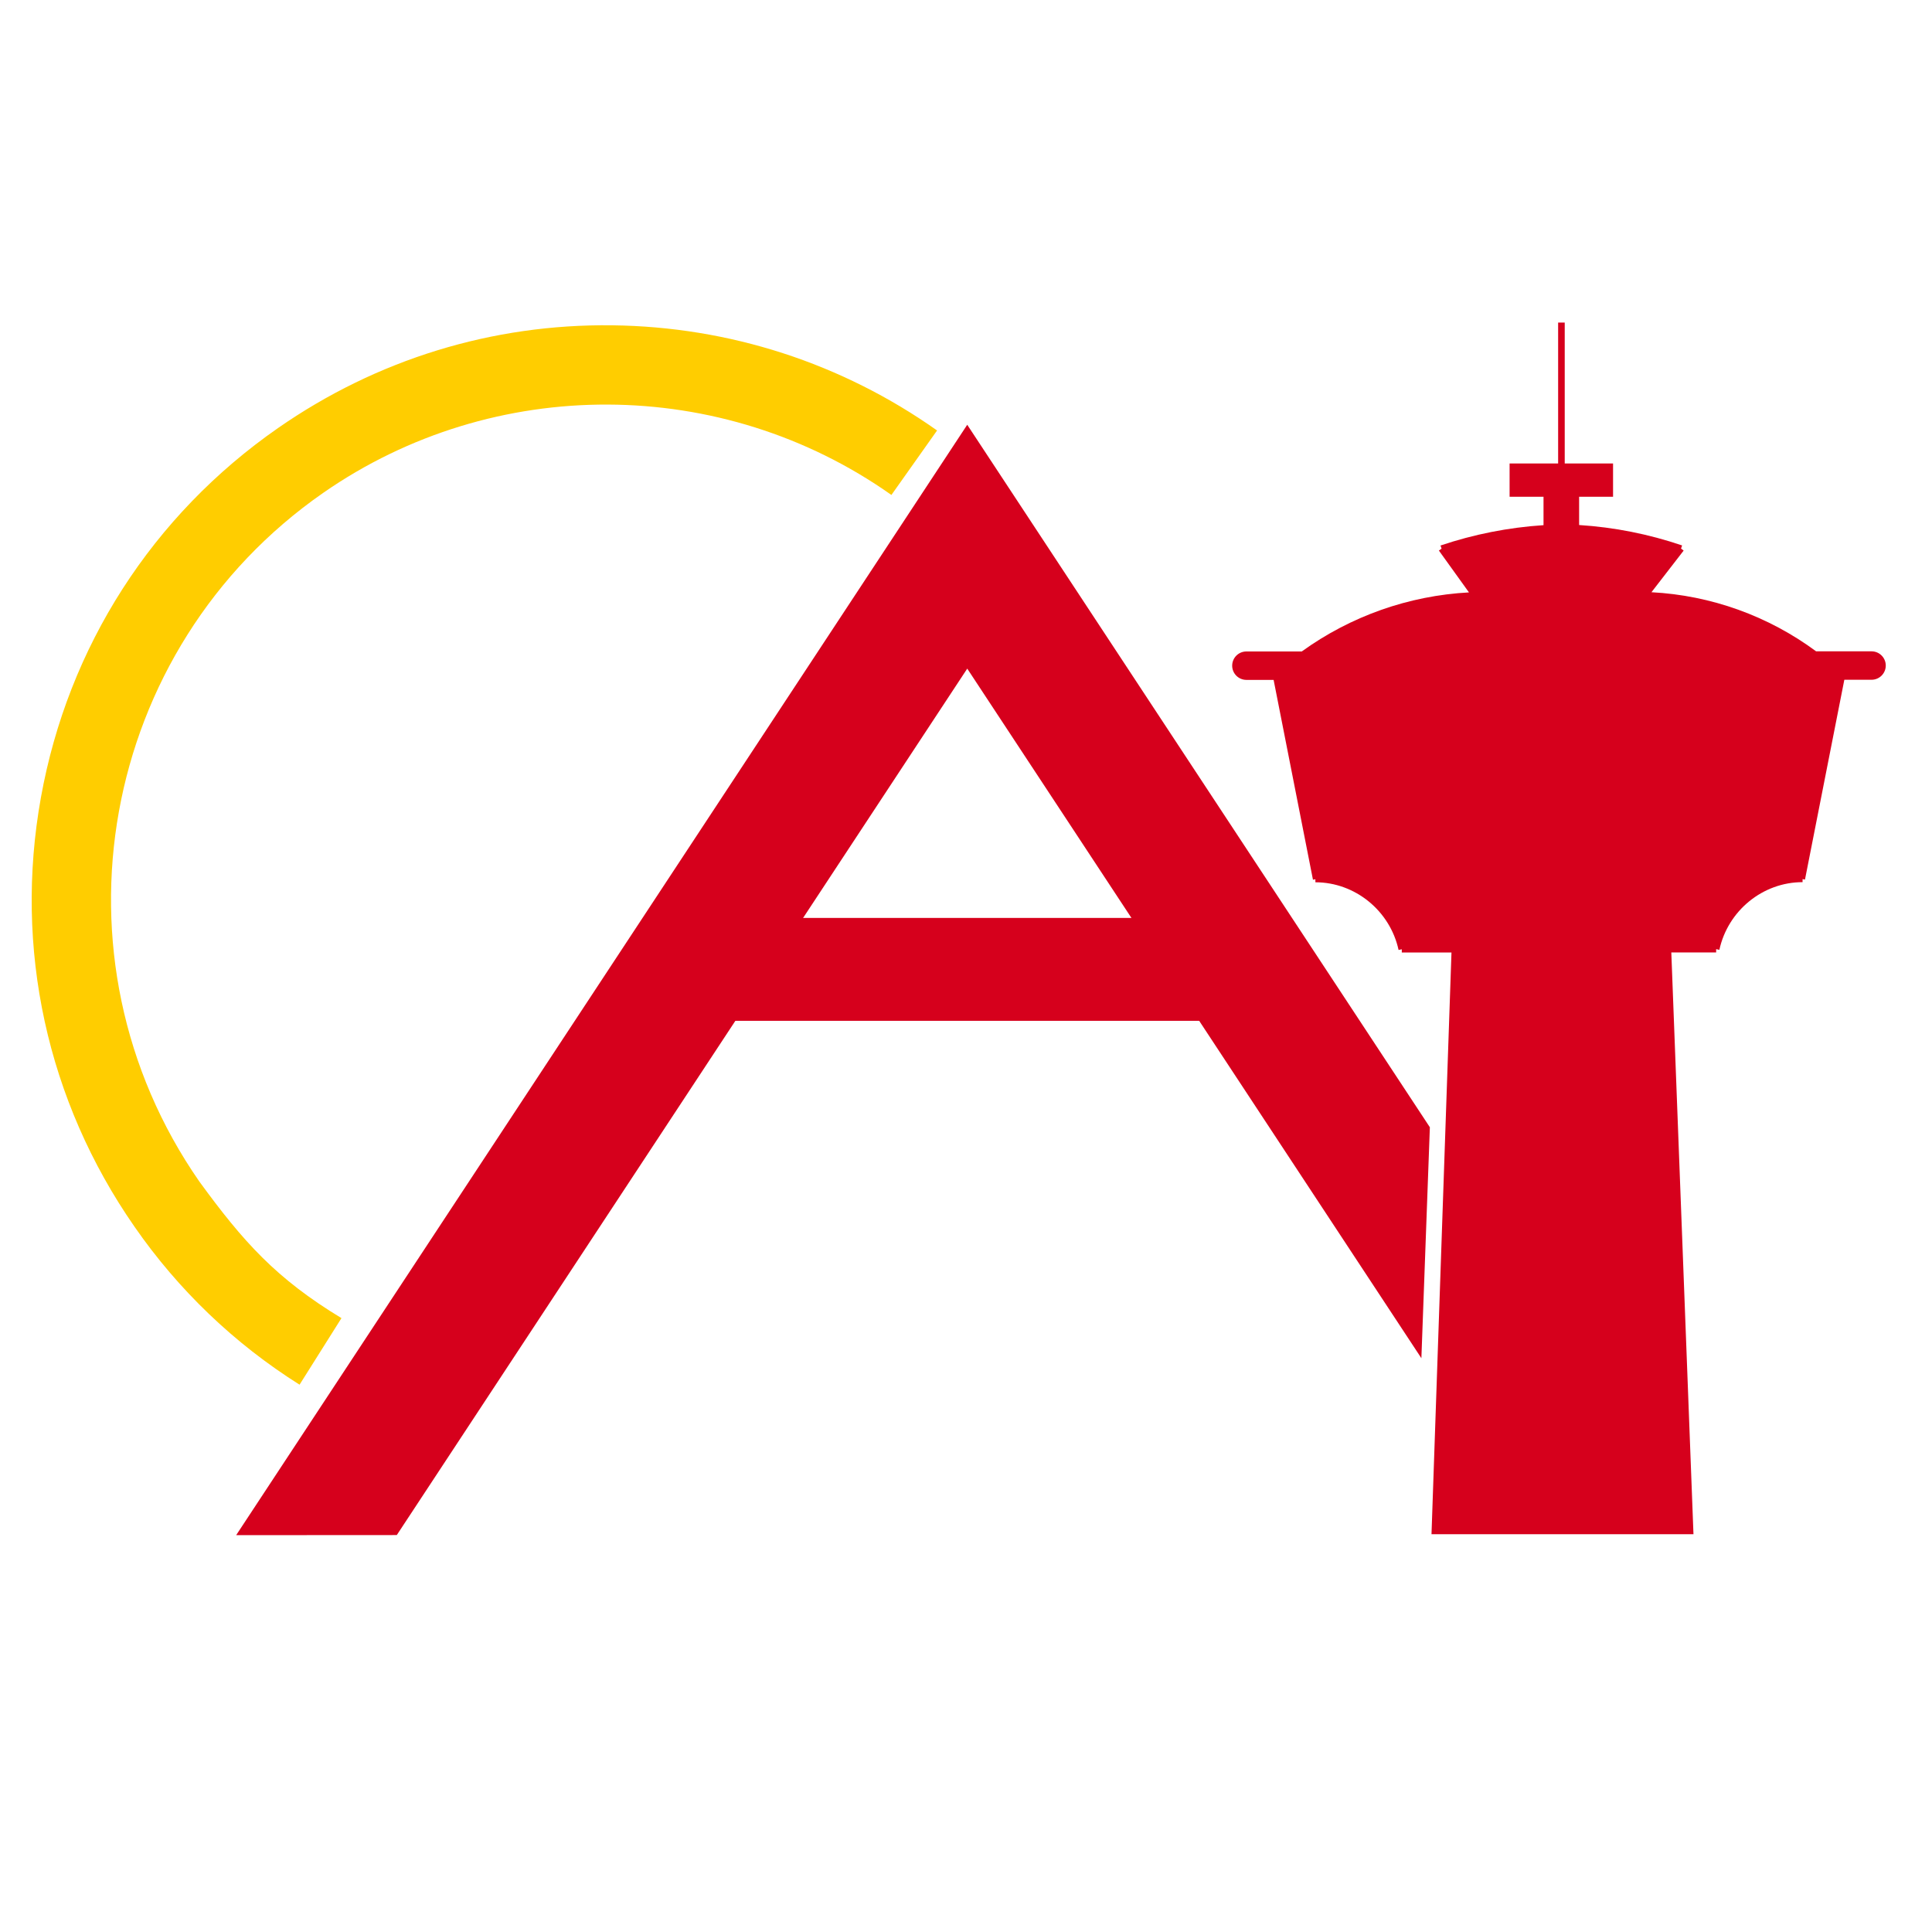
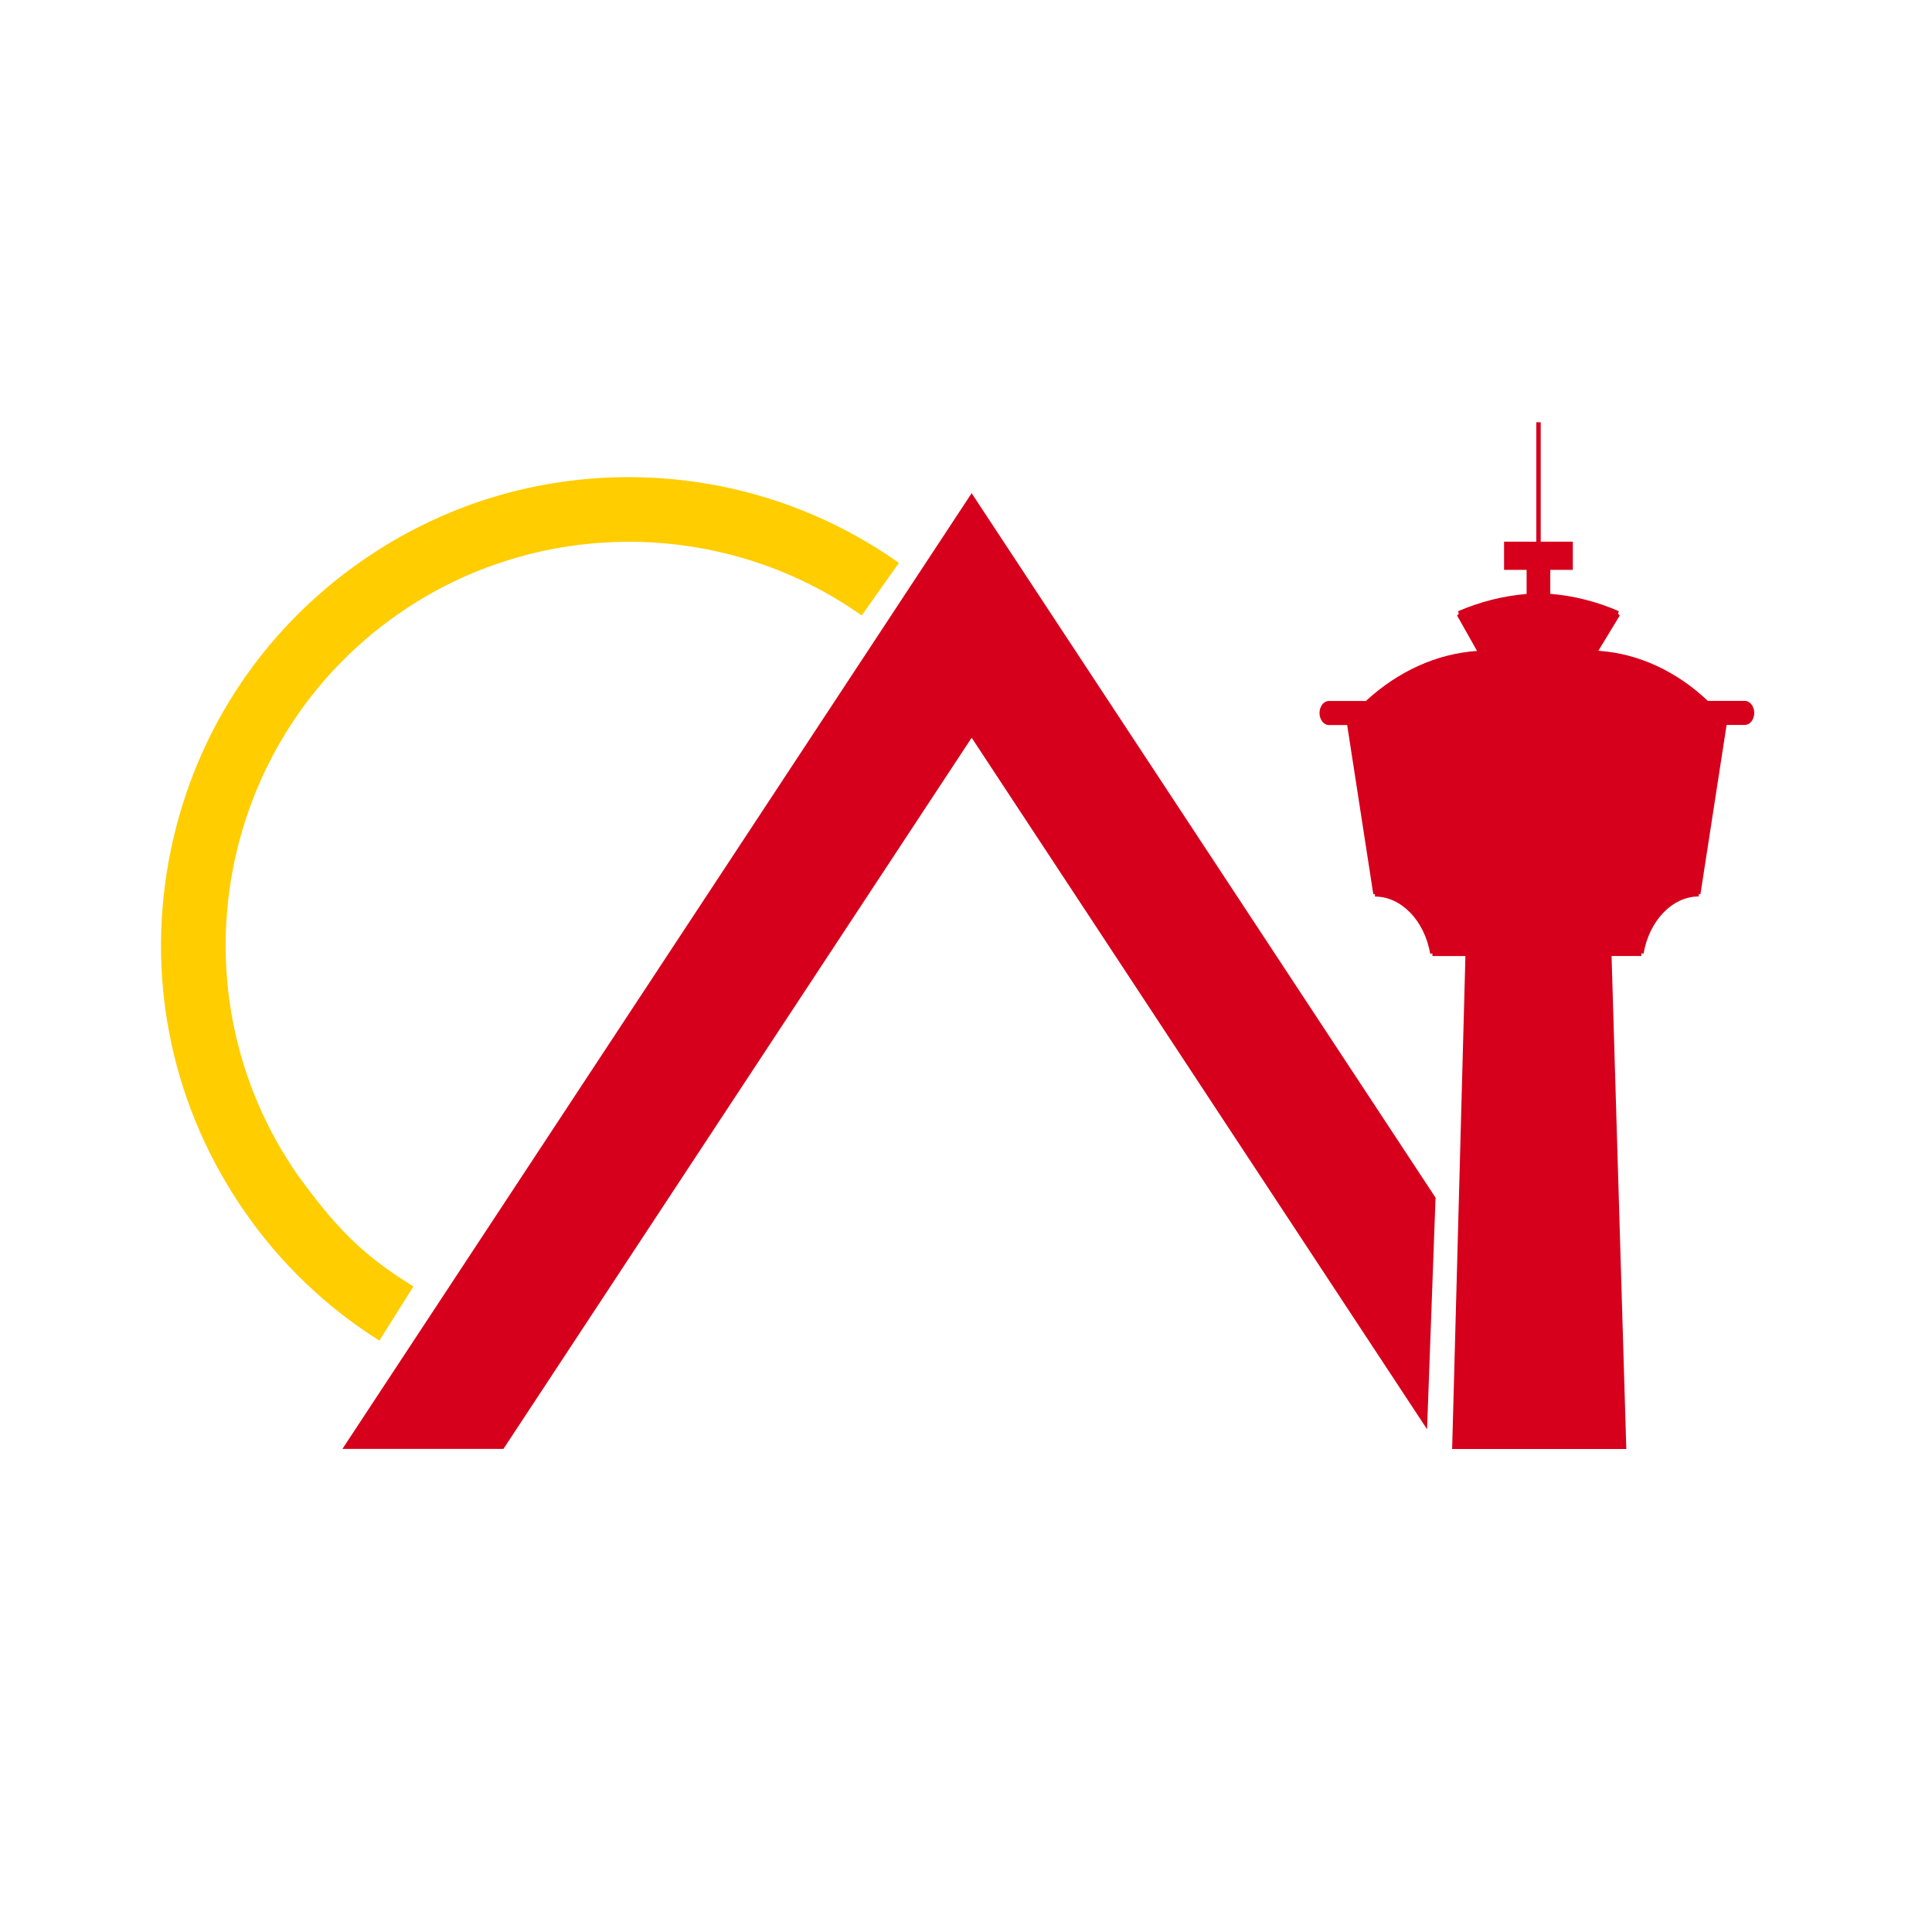
<svg xmlns="http://www.w3.org/2000/svg" id="Camada_1" data-name="Camada 1" viewBox="0 0 1200 1200" version="1.1" width="1200" height="1200">
  <defs id="defs145">
    <style id="style143">.cls-1{fill:#1d1d1b;}.cls-2{fill:#f00507;}.cls-3{fill:#f2f2f2;}</style>
  </defs>
-   <g id="g956" transform="matrix(0.7988772,0,0,0.7988772,19.67888,200.3497)">
-     <text xml:space="preserve" style="font-style:normal;font-weight:normal;font-size:52.135px;line-height:125%;font-family:'Bitstream Vera Sans';letter-spacing:0px;word-spacing:0px;fill:#000000;fill-opacity:1;stroke:none;stroke-width:1.303px;stroke-linecap:butt;stroke-linejoin:miter;stroke-opacity:1" x="589.291" y="982.816" id="text5198">
-       <tspan id="tspan5196" x="589.291" y="982.816" style="stroke-width:1.303px" />
-     </text>
-     <path class="cls-1" d="M 451.356,2.129 C 358.196,0.992 268.406,28.584 191.653,81.928 93.798,149.937 28.276,251.992 7.172,369.278 -13.933,486.563 11.903,605.057 79.917,702.919 c 34.054,49.199 77.715,90.994 128.352,122.869 l 32.587,-51.752 C 189.989,743.243 164.473,714.623 130.365,667.848 9.288,493.662 52.521,253.429 226.709,132.368 359.21,40.28 536.723,40.948 668.426,134.039 L 703.928,83.893 C 629.79,31.51 542.468,3.239 451.356,2.129 Z" id="path5204" style="fill:#ffcd00;fill-opacity:1;stroke-width:0.731" />
-     <path id="path3227" style="color:#000000;fill:#d6001c;fill-opacity:1;fill-rule:evenodd;stroke:none;stroke-opacity:1;-inkscape-stroke:none" d="M 727.379,79.459 158.982,942.779 283.871,942.705 727.391,269.057 1080.475,805.207 1087.068,625.643 Z" />
-     <path style="fill:#d6001c;fill-opacity:1;stroke-width:1.251" id="path149" d="m 1430.59,255.619 h -43.206 a 236.137,236.137 0 0 0 -128.028,-45.959 l 25.025,-32.37 -2.027,-1.577 0.838,-2.427 a 309.673,309.673 0 0 0 -80.08,-15.878 V 135.423 h 26.389 v -25.851 h -37.575 V 0 h -5.13 v 109.572 h -37.738 v 25.851 h 26.376 v 22.097 a 315.316,315.316 0 0 0 -80.08,15.816 l 0.826,2.427 -2.09,1.502 23.386,32.533 a 244.495,244.495 0 0 0 -130.005,45.921 h -43.156 a 11.049,11.049 0 0 0 0,22.097 h 21.271 l 30.593,155.356 1.889,-0.375 v 2.377 c 30.843,0 58.046,22.135 64.677,52.628 l 2.502,-0.538 v 2.502 h 38.626 l -15.528,452.291 h 203.679 l -17.23,-452.329 h 34.86 v -2.578 l 2.502,0.551 c 6.632,-30.493 33.784,-52.628 64.677,-52.628 v -2.377 l 1.889,0.375 30.593,-155.356 h 21.271 a 11.049,11.049 0 0 0 0,-22.097 z" class="cls-2" />
-     <path style="fill:#d6001c;fill-opacity:1;stroke:#d6001c;stroke-width:80;stroke-linecap:butt;stroke-linejoin:miter;stroke-miterlimit:4;stroke-dasharray:none;stroke-opacity:1" d="M 484.946,502.891 H 967.509" id="path1101" />
+   <text style="font-style: normal; font-weight: normal; font-size: 61.889px; line-height: 125%; font-family: &quot;Bitstream Vera Sans&quot;; letter-spacing: 0px; word-spacing: 0px; fill: rgb(0, 0, 0); fill-opacity: 1; stroke: none; stroke-width: 1.547px; stroke-linecap: butt; stroke-linejoin: miter; stroke-opacity: 1; white-space: pre;" x="582.186" y="1125.915" id="text5198">
+     <tspan id="tspan5196" x="582.186" y="1180.673" style="stroke-width: 1.547px; font-size: 42.7px; word-spacing: 0px;" />
+   </text>
+   <g transform="matrix(1, 0, 0, 1, 2.027809, 0)">
+     <path class="cls-1" d="M 391.853 296.391 C 331.195 295.651 272.733 313.616 222.758 348.348 C 159.044 392.63 116.383 459.078 102.642 535.443 C 88.9 611.809 105.722 688.961 150.006 752.678 C 172.179 784.712 200.607 811.925 233.577 832.679 L 254.794 798.983 C 221.675 778.934 205.062 760.299 182.853 729.844 C 104.02 616.431 132.169 460.014 245.584 381.19 C 331.856 321.231 447.435 321.666 533.188 382.278 L 556.303 349.628 C 508.032 315.521 451.176 297.113 391.853 296.391 Z" id="path5204" style="fill: rgb(255, 205, 0); fill-opacity: 1; stroke-width: 0.691;" />
+     <path style="color: rgb(0, 0, 0); fill: rgb(214, 0, 28); fill-opacity: 1; fill-rule: evenodd; stroke: none; stroke-width: 1.162; stroke-opacity: 1;" d="M 601.477 306.334 L 210.667 899.924 L 310.676 899.924 L 601.486 458.222 L 884.343 887.734 L 889.625 743.884 L 601.477 306.334 Z" id="path3227" />
+     <path style="fill: rgb(214, 0, 28); fill-opacity: 1; stroke-width: 1.089;" id="path149" d="M 1081.691 435.319 L 1058.744 435.319 C 1038.963 416.672 1015.316 405.853 990.747 404.208 L 1004.038 382.295 L 1002.961 381.228 L 1003.406 379.585 C 989.663 373.625 975.362 370.011 960.875 368.836 L 960.875 353.953 L 974.89 353.953 L 974.89 336.454 L 954.934 336.454 L 954.934 262.279 L 952.209 262.279 L 952.209 336.454 L 932.166 336.454 L 932.166 353.953 L 946.175 353.953 L 946.175 368.912 C 931.694 370.117 917.397 373.716 903.644 379.618 L 904.082 381.262 L 902.972 382.278 L 915.393 404.301 C 890.514 406.006 866.545 416.797 846.346 435.387 L 823.426 435.387 C 818.908 435.391 816.089 441.627 818.35 446.611 C 819.398 448.92 821.332 450.343 823.426 450.345 L 834.723 450.345 L 850.971 555.513 L 851.975 555.259 L 851.975 556.868 C 868.356 556.868 882.803 571.852 886.325 592.494 L 887.654 592.13 L 887.654 593.824 L 908.169 593.824 L 899.922 900 L 1008.098 900 L 998.947 593.798 L 1017.462 593.798 L 1017.462 592.053 L 1018.791 592.426 C 1022.313 571.784 1036.734 556.8 1053.141 556.8 L 1053.141 555.191 L 1054.145 555.445 L 1070.393 450.278 L 1081.691 450.278 C 1086.208 450.271 1089.025 444.034 1086.762 439.051 C 1085.714 436.744 1083.782 435.322 1081.691 435.319 Z" class="cls-2" />
  </g>
</svg>
